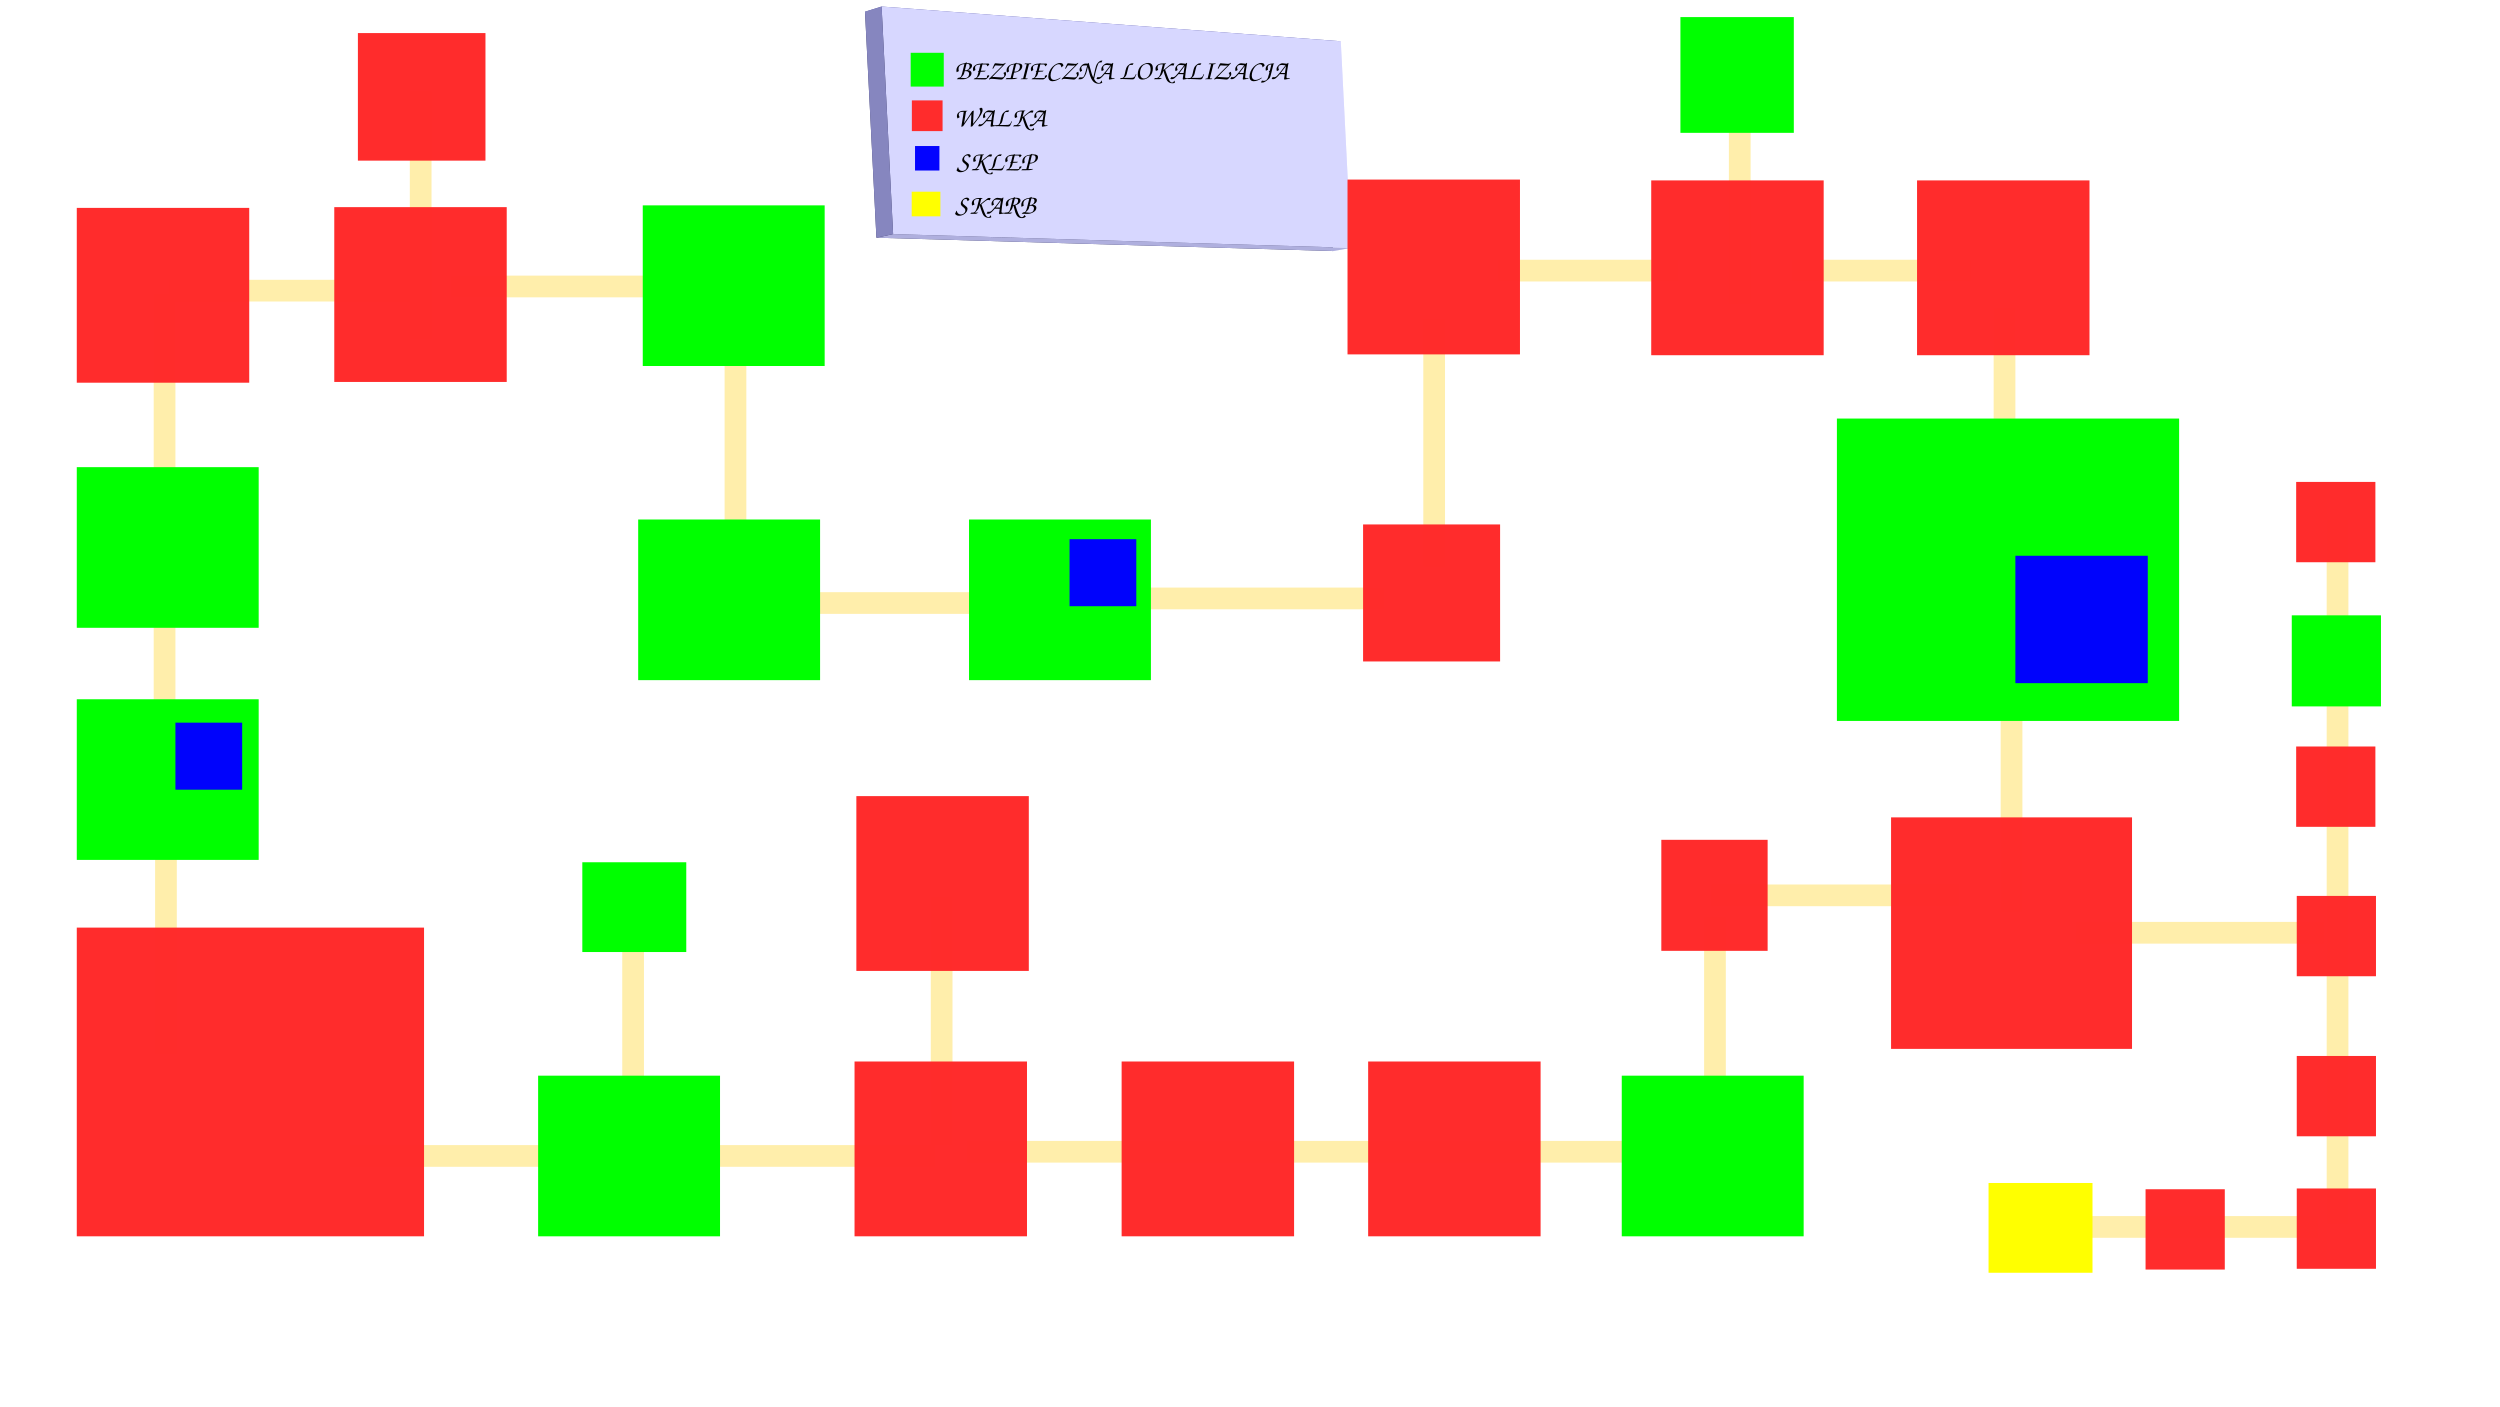
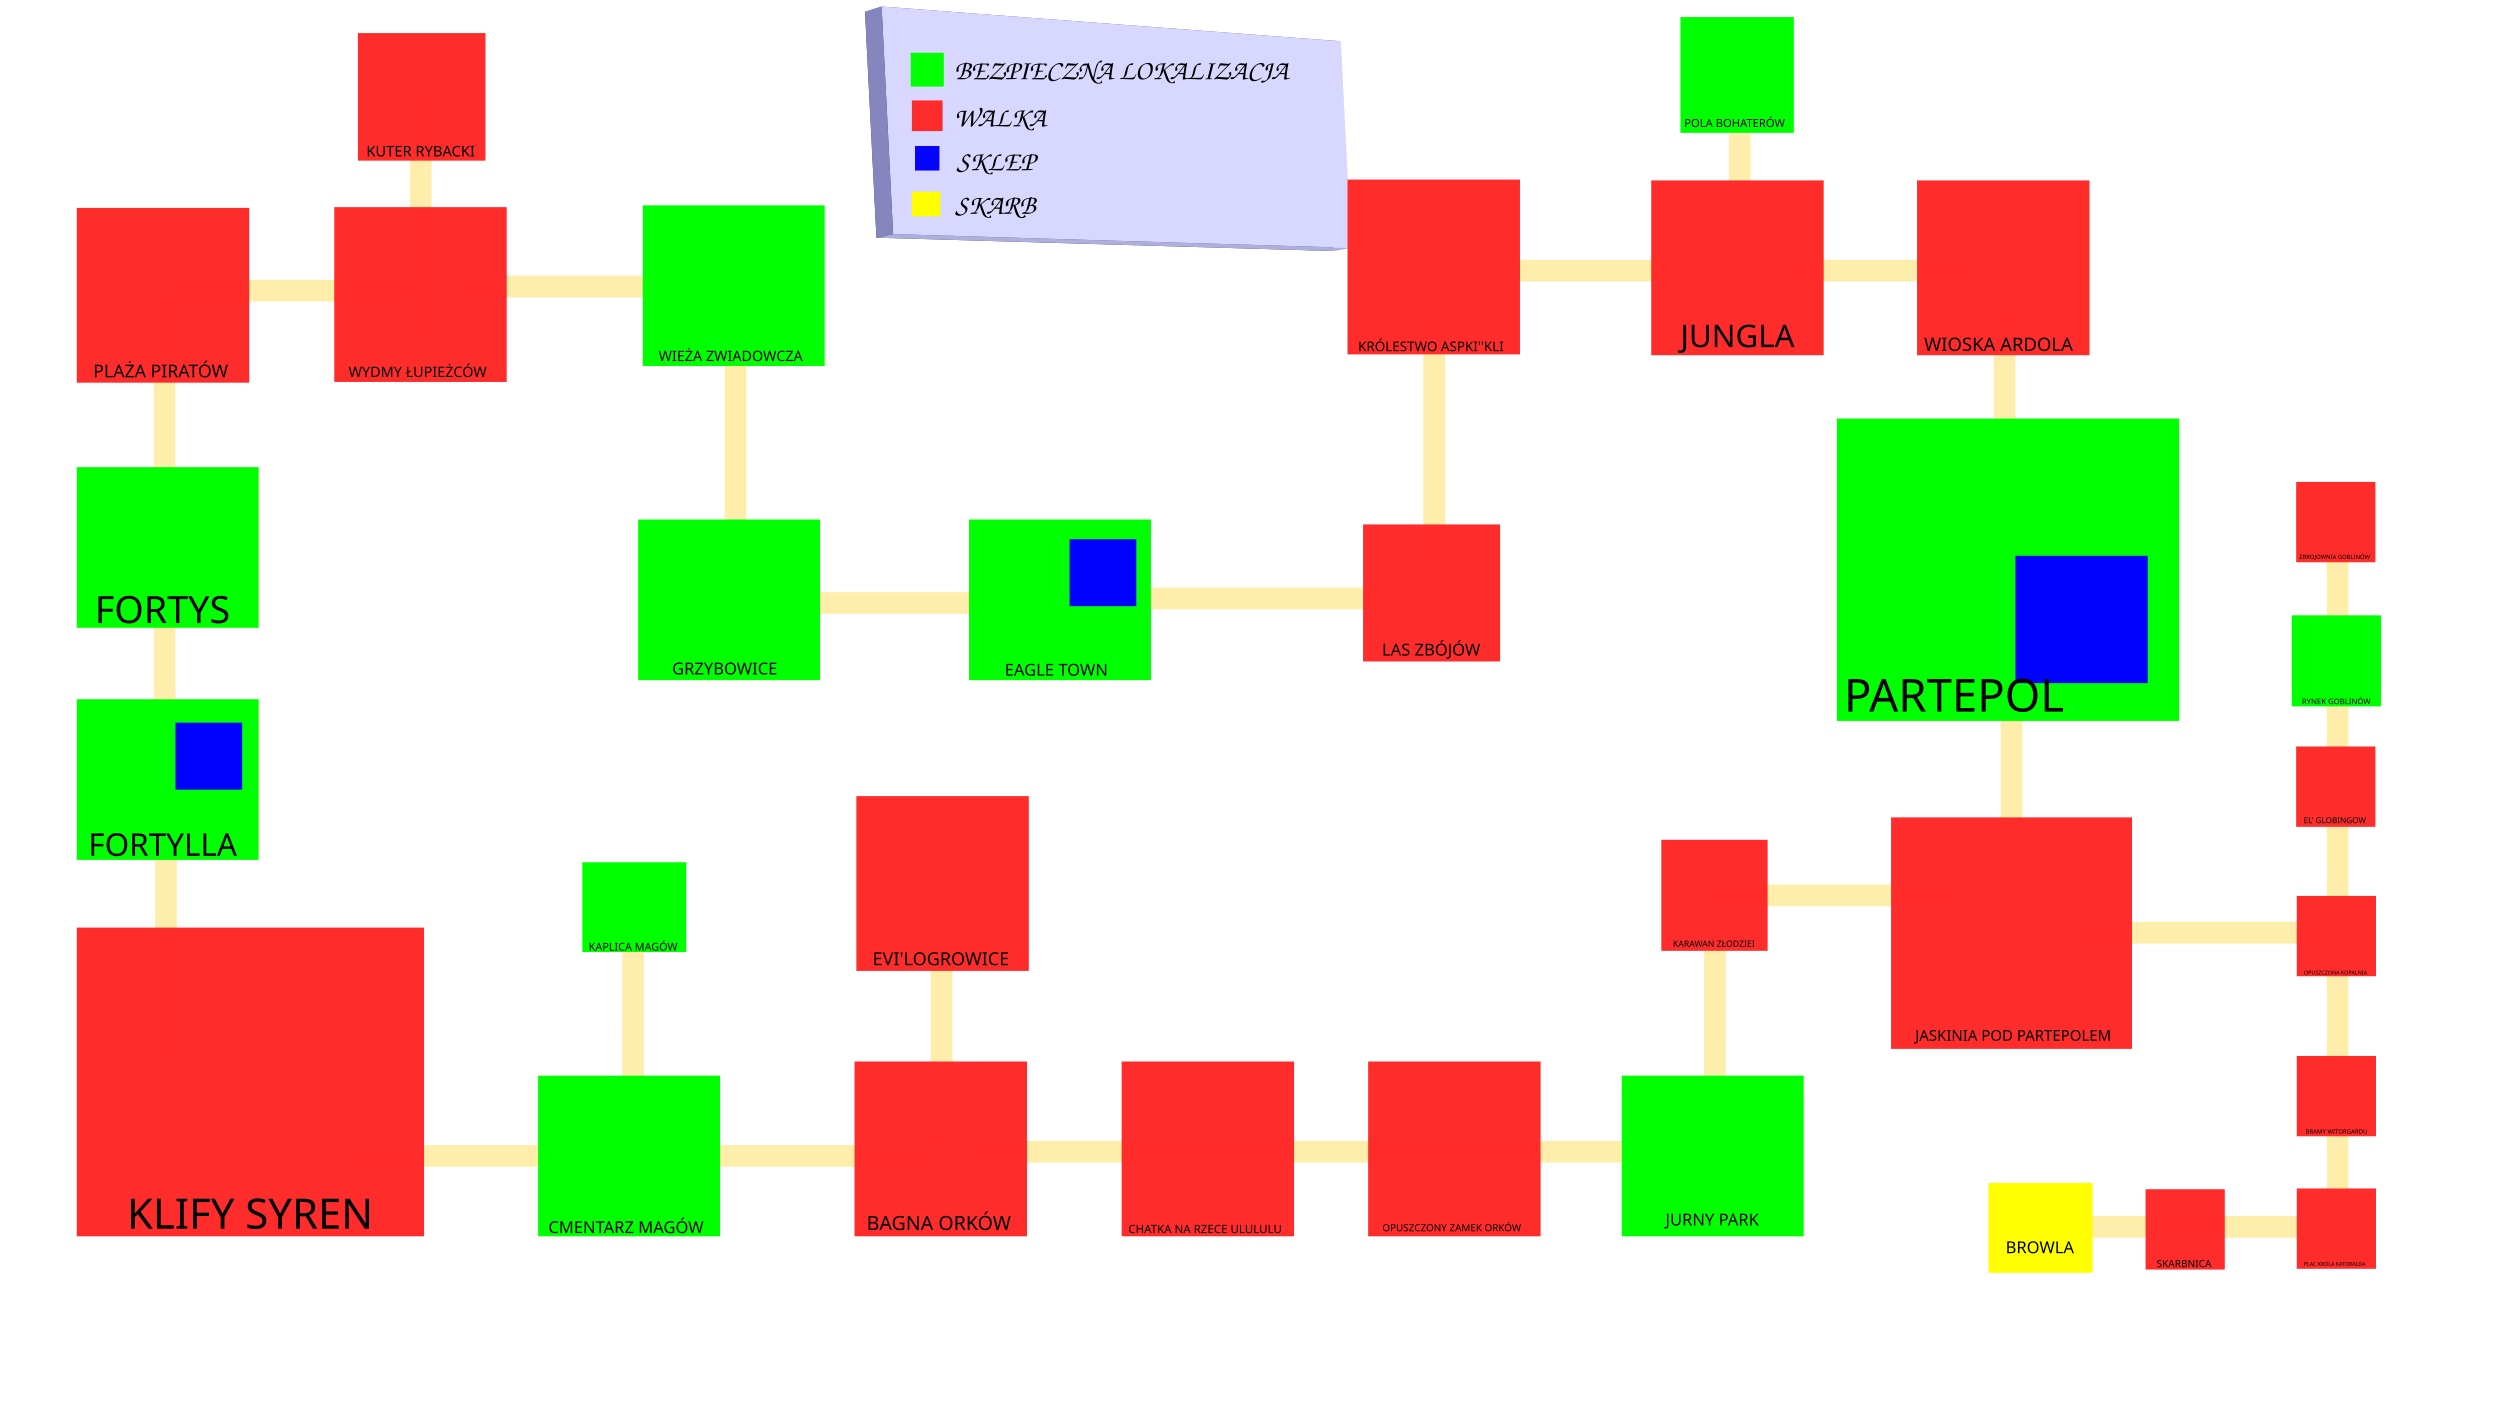
<svg xmlns="http://www.w3.org/2000/svg" xmlns:ns1="http://www.openswatchbook.org/uri/2009/osb" width="1600mm" height="900mm" viewBox="0 0 1600 900" version="1.1" id="svg8">
  <defs id="defs2">
    <linearGradient id="linearGradient3360" ns1:paint="solid">
      <stop style="stop-color:#0000ff;stop-opacity:1;" offset="0" id="stop3358" />
    </linearGradient>
    <filter style="color-interpolation-filters:sRGB" id="filter3710" x="-1.0485849e-05" width="1" y="-0" height="1">
      <feGaussianBlur stdDeviation="0.001" id="feGaussianBlur3712" />
    </filter>
    <filter style="color-interpolation-filters:sRGB" id="filter3710-7" x="-1.0485849e-05" width="1" y="-0" height="1">
      <feGaussianBlur stdDeviation="0.001" id="feGaussianBlur3712-3" />
    </filter>
    <filter style="color-interpolation-filters:sRGB" id="filter3710-7-1" x="-1.0485849e-05" width="1" y="-0" height="1">
      <feGaussianBlur stdDeviation="0.001" id="feGaussianBlur3712-3-2" />
    </filter>
    <filter style="color-interpolation-filters:sRGB" id="filter3710-7-1-2" x="-1.0485849e-05" width="1" y="-0" height="1">
      <feGaussianBlur stdDeviation="0.001" id="feGaussianBlur3712-3-2-4" />
    </filter>
    <filter style="color-interpolation-filters:sRGB" id="filter3710-7-1-2-7" x="-1.0485849e-05" width="1" y="-0" height="1">
      <feGaussianBlur stdDeviation="0.001" id="feGaussianBlur3712-3-2-4-0" />
    </filter>
    <filter style="color-interpolation-filters:sRGB" id="filter3710-7-1-2-7-8" x="-1.0485849e-05" width="1" y="-0" height="1">
      <feGaussianBlur stdDeviation="0.001" id="feGaussianBlur3712-3-2-4-0-3" />
    </filter>
    <filter style="color-interpolation-filters:sRGB" id="filter3710-7-1-2-7-8-4" x="-1.0485849e-05" width="1" y="-0" height="1">
      <feGaussianBlur stdDeviation="0.001" id="feGaussianBlur3712-3-2-4-0-3-2" />
    </filter>
    <filter style="color-interpolation-filters:sRGB" id="filter3710-7-1-2-7-8-4-9" x="-1.0485849e-05" width="1" y="-0" height="1">
      <feGaussianBlur stdDeviation="0.001" id="feGaussianBlur3712-3-2-4-0-3-2-1" />
    </filter>
    <filter style="color-interpolation-filters:sRGB" id="filter3710-7-1-2-7-8-4-9-5" x="-1.0485849e-05" width="1" y="-0" height="1">
      <feGaussianBlur stdDeviation="0.001" id="feGaussianBlur3712-3-2-4-0-3-2-1-0" />
    </filter>
    <filter style="color-interpolation-filters:sRGB" id="filter3710-7-1-0" x="-1.0485849e-05" width="1" y="-0" height="1">
      <feGaussianBlur stdDeviation="0.001" id="feGaussianBlur3712-3-2-8" />
    </filter>
    <filter style="color-interpolation-filters:sRGB" id="filter3710-7-1-0-6" x="-1.0485849e-05" width="1" y="-0" height="1">
      <feGaussianBlur stdDeviation="0.001" id="feGaussianBlur3712-3-2-8-2" />
    </filter>
    <filter style="color-interpolation-filters:sRGB" id="filter3710-7-1-0-6-7" x="-1.0485849e-05" width="1" y="-0" height="1">
      <feGaussianBlur stdDeviation="0.001" id="feGaussianBlur3712-3-2-8-2-0" />
    </filter>
    <filter style="color-interpolation-filters:sRGB" id="filter3710-7-1-0-6-7-7" x="-1.0485849e-05" width="1" y="-0" height="1">
      <feGaussianBlur stdDeviation="0.001" id="feGaussianBlur3712-3-2-8-2-0-3" />
    </filter>
    <filter style="color-interpolation-filters:sRGB" id="filter3710-7-1-0-6-3" x="-1.0485849e-05" width="1" y="-0" height="1">
      <feGaussianBlur stdDeviation="0.001" id="feGaussianBlur3712-3-2-8-2-5" />
    </filter>
    <filter style="color-interpolation-filters:sRGB" id="filter3710-7-1-0-6-3-5" x="-1.0485849e-05" width="1" y="-0" height="1">
      <feGaussianBlur stdDeviation="0.001" id="feGaussianBlur3712-3-2-8-2-5-1" />
    </filter>
    <filter style="color-interpolation-filters:sRGB" id="filter3710-7-1-0-6-3-5-5" x="-1.0485849e-05" width="1" y="-0" height="1">
      <feGaussianBlur stdDeviation="0.001" id="feGaussianBlur3712-3-2-8-2-5-1-8" />
    </filter>
    <filter style="color-interpolation-filters:sRGB" id="filter3710-7-1-0-6-3-5-5-4" x="-1.0485849e-05" width="1" y="-0" height="1">
      <feGaussianBlur stdDeviation="0.001" id="feGaussianBlur3712-3-2-8-2-5-1-8-3" />
    </filter>
    <filter style="color-interpolation-filters:sRGB" id="filter3710-7-1-0-6-3-5-5-4-8" x="-1.0485849e-05" width="1" y="-0" height="1">
      <feGaussianBlur stdDeviation="0.001" id="feGaussianBlur3712-3-2-8-2-5-1-8-3-8" />
    </filter>
    <filter style="color-interpolation-filters:sRGB" id="filter3710-7-1-0-6-3-5-5-4-8-1" x="-1.0485849e-05" width="1" y="-0" height="1">
      <feGaussianBlur stdDeviation="0.001" id="feGaussianBlur3712-3-2-8-2-5-1-8-3-8-6" />
    </filter>
    <filter style="color-interpolation-filters:sRGB" id="filter3710-7-1-0-6-3-5-5-4-8-1-8" x="-1.0485849e-05" width="1" y="-0" height="1">
      <feGaussianBlur stdDeviation="0.001" id="feGaussianBlur3712-3-2-8-2-5-1-8-3-8-6-5" />
    </filter>
    <filter style="color-interpolation-filters:sRGB" id="filter3710-7-1-0-6-3-5-5-4-8-1-8-9" x="-1.0485849e-05" width="1" y="-0" height="1">
      <feGaussianBlur stdDeviation="0.001" id="feGaussianBlur3712-3-2-8-2-5-1-8-3-8-6-5-0" />
    </filter>
    <filter style="color-interpolation-filters:sRGB" id="filter3710-7-1-2-7-8-4-9-5-4" x="-1.0485849e-05" width="1" y="-0" height="1">
      <feGaussianBlur stdDeviation="0.001" id="feGaussianBlur3712-3-2-4-0-3-2-1-0-8" />
    </filter>
    <filter style="color-interpolation-filters:sRGB" id="filter3710-7-1-2-7-8-4-9-5-4-5" x="-1.0485849e-05" width="1" y="-0" height="1">
      <feGaussianBlur stdDeviation="0.001" id="feGaussianBlur3712-3-2-4-0-3-2-1-0-8-8" />
    </filter>
    <filter style="color-interpolation-filters:sRGB" id="filter3710-7-1-0-6-3-5-5-4-8-8" x="-1.0485849e-05" width="1" y="-0" height="1">
      <feGaussianBlur stdDeviation="0.001" id="feGaussianBlur3712-3-2-8-2-5-1-8-3-8-1" />
    </filter>
    <filter style="color-interpolation-filters:sRGB" id="filter3710-7-1-2-7-8-4-9-5-4-4" x="-1.0485849e-05" width="1" y="-0" height="1">
      <feGaussianBlur stdDeviation="0.001" id="feGaussianBlur3712-3-2-4-0-3-2-1-0-8-6" />
    </filter>
  </defs>
  <g id="layer1">
    <rect style="opacity:1;fill:#ffeeaa;fill-opacity:0.986;stroke:#000000;stroke-width:0.974;stroke-miterlimit:4;stroke-dasharray:none;stroke-opacity:0;filter:url(#filter3710)" id="rect3681" width="150.627" height="13.899" x="735.105" y="376.053" transform="matrix(1.053409,0,0,1,-47.30577,0)" />
    <rect style="opacity:1;fill:#ffeeaa;fill-opacity:0.986;stroke:#000000;stroke-width:0.974;stroke-miterlimit:4;stroke-dasharray:none;stroke-opacity:0;filter:url(#filter3710-7-1-0-6-3)" id="rect3681-0-1-1-9-0" width="150.627" height="13.899" x="735.105" y="376.053" transform="matrix(-2.7025931e-5,-1.053409,1,-2.5646895e-5,87.72085,1153.364)" />
    <rect style="opacity:1;fill:#ffeeaa;fill-opacity:0.986;stroke:#000000;stroke-width:0.974;stroke-miterlimit:4;stroke-dasharray:none;stroke-opacity:0;filter:url(#filter3710-7)" id="rect3681-0" width="150.627" height="13.899" x="735.105" y="376.053" transform="matrix(1.053409,0,0,1,-296.7125,2.934118)" />
    <rect style="opacity:1;fill:#00ff00;fill-opacity:1;stroke:#000000;stroke-width:1;stroke-miterlimit:4;stroke-dasharray:none;stroke-opacity:0" id="rect1402" width="116.417" height="102.81" x="620.172" y="332.483" />
    <rect style="opacity:1;fill:#0000ff;fill-opacity:0.986;stroke:#000000;stroke-width:1;stroke-miterlimit:4;stroke-dasharray:none;stroke-opacity:0" id="rect1408" width="42.71" height="42.897" x="684.521" y="345.076" />
    <rect style="opacity:1;fill:#ffeeaa;fill-opacity:0.986;stroke:#000000;stroke-width:0.974;stroke-miterlimit:4;stroke-dasharray:none;stroke-opacity:0;filter:url(#filter3710-7-1-0-6-3-5)" id="rect3681-0-1-1-9-0-7" width="150.627" height="13.899" x="735.105" y="376.053" transform="matrix(-2.7025931e-5,-1.053409,1,-2.5646895e-5,534.8826,1136.973)" />
    <rect style="opacity:1;fill:#ff2a2a;fill-opacity:0.986;stroke:#000000;stroke-width:1;stroke-miterlimit:4;stroke-dasharray:none;stroke-opacity:0" id="rect3364" width="87.69" height="87.69" x="872.369" y="335.643" />
    <rect style="opacity:1;fill:#ffeeaa;fill-opacity:0.986;stroke:#000000;stroke-width:1;stroke-miterlimit:4;stroke-dasharray:none;stroke-opacity:0" id="rect3681-5" width="114.813" height="13.899" x="959.019" y="166.241" />
    <g id="g4734" style="opacity:1;fill:#ffff00;fill-opacity:1;stroke:#000000;stroke-width:3.78;stroke-miterlimit:4;stroke-dasharray:none;stroke-opacity:0">
      <path id="path4746" style="fill:#e9e9ff;fill-rule:evenodd;stroke:none;stroke-width:6.115;stroke-linejoin:round" d="m 846.58,29.289 11.512,-2.878 6.686,132.222 -11.554,2.047 z" points="858.093,26.411 864.779,158.633 853.225,160.68 846.58,29.289 " />
      <path id="path4736" style="fill:#353564;fill-rule:evenodd;stroke:none;stroke-width:6.115;stroke-linejoin:round" d="m 553.591,7.499 7.314,144.633 292.319,8.548 -6.644,-131.391 z" points="560.905,152.132 853.225,160.68 846.58,29.289 553.591,7.499 " />
      <path id="path4738" style="fill:#4d4d9f;fill-rule:evenodd;stroke:none;stroke-width:6.115;stroke-linejoin:round" d="m 553.591,7.499 10.641,-3.322 293.86,22.234 -11.512,2.878 z" points="564.232,4.177 858.093,26.411 846.58,29.289 553.591,7.499 " />
      <path id="path4744" style="fill:#afafde;fill-rule:evenodd;stroke:none;stroke-width:6.115;stroke-linejoin:round" d="m 560.905,152.132 10.692,-2.315 293.182,8.816 -11.554,2.047 z" points="571.597,149.817 864.779,158.633 853.225,160.68 560.905,152.132 " />
      <path id="path4742" style="fill:#d7d7ff;fill-rule:evenodd;stroke:none;stroke-width:6.115;stroke-linejoin:round" d="m 564.232,4.177 7.365,145.64 293.182,8.816 -6.686,-132.222 z" points="571.597,149.817 864.779,158.633 858.093,26.411 564.232,4.177 " />
      <path id="path4740" style="fill:#8686bf;fill-rule:evenodd;stroke:none;stroke-width:6.115;stroke-linejoin:round" d="m 553.591,7.499 10.641,-3.322 7.365,145.64 -10.692,2.315 z" points="564.232,4.177 571.597,149.817 560.905,152.132 553.591,7.499 " />
    </g>
    <rect style="opacity:1;fill:#ff2a2a;fill-opacity:0.986;stroke:#000000;stroke-width:1;stroke-miterlimit:4;stroke-dasharray:none;stroke-opacity:0" id="rect3364-4" width="110.369" height="111.881" x="862.412" y="114.926" />
    <rect style="opacity:1;fill:#ffeeaa;fill-opacity:0.986;stroke:#000000;stroke-width:1;stroke-miterlimit:4;stroke-dasharray:none;stroke-opacity:0" id="rect3681-5-6" width="114.813" height="13.899" x="1146.91" y="166.241" />
    <rect style="opacity:1;fill:#ffeeaa;fill-opacity:0.986;stroke:#000000;stroke-width:0.974;stroke-miterlimit:4;stroke-dasharray:none;stroke-opacity:0;filter:url(#filter3710-7-1-0-6-3-5-5)" id="rect3681-0-1-1-9-0-7-6" width="150.627" height="13.899" x="735.105" y="376.053" transform="matrix(-2.7025931e-5,-1.053409,1,-2.5646895e-5,730.4637,968.6379)" />
    <rect style="opacity:1;fill:#ff2a2a;fill-opacity:0.986;stroke:#000000;stroke-width:1;stroke-miterlimit:4;stroke-dasharray:none;stroke-opacity:0" id="rect3364-4-6" width="110.369" height="111.881" x="1056.784" y="115.46" />
    <rect style="opacity:1;fill:#ffeeaa;fill-opacity:0.986;stroke:#000000;stroke-width:0.974;stroke-miterlimit:4;stroke-dasharray:none;stroke-opacity:0;filter:url(#filter3710-7-1-0-6-3-5-5-4)" id="rect3681-0-1-1-9-0-7-6-2" width="150.627" height="13.899" x="735.105" y="376.053" transform="matrix(-2.7025931e-5,-1.053409,1,-2.5646895e-5,899.9126,1130.069)" />
    <rect style="opacity:1;fill:#ff2a2a;fill-opacity:0.986;stroke:#000000;stroke-width:1;stroke-miterlimit:4;stroke-dasharray:none;stroke-opacity:0" id="rect3364-4-6-9" width="110.369" height="111.881" x="1226.911" y="115.46" />
    <rect style="opacity:1;fill:#ffeeaa;fill-opacity:0.986;stroke:#000000;stroke-width:0.974;stroke-miterlimit:4;stroke-dasharray:none;stroke-opacity:0;filter:url(#filter3710-7-1-0-6-3-5-5-4-8)" id="rect3681-0-1-1-9-0-7-6-2-5" width="150.627" height="13.899" x="735.105" y="376.053" transform="matrix(-2.7025931e-5,-1.053409,1,-2.5646895e-5,904.4057,1357.932)" />
    <rect style="opacity:1;fill:#00ff00;fill-opacity:1;stroke:#000000;stroke-width:1;stroke-miterlimit:4;stroke-dasharray:none;stroke-opacity:0" id="rect1402-6" width="219.022" height="193.524" x="1175.616" y="267.874" />
    <rect style="opacity:1;fill:#ffeeaa;fill-opacity:0.986;stroke:#000000;stroke-width:0.974;stroke-miterlimit:4;stroke-dasharray:none;stroke-opacity:0;filter:url(#filter3710-7-1-2-7-8-4-9-5-4)" id="rect3681-0-1-9-7-3-6-7-8-1" width="150.627" height="13.899" x="735.105" y="376.053" transform="matrix(1.053409,0,0,1,320.8035,190.0172)" />
    <rect style="opacity:1;fill:#ffeeaa;fill-opacity:0.986;stroke:#000000;stroke-width:0.974;stroke-miterlimit:4;stroke-dasharray:none;stroke-opacity:0;filter:url(#filter3710-7-1-2-7-8-4-9-5-4-5)" id="rect3681-0-1-9-7-3-6-7-8-1-4" width="150.627" height="13.899" x="735.105" y="376.053" transform="matrix(1.053409,0,0,1,554.2712,213.9674)" />
    <rect style="opacity:1;fill:#ff2a2a;fill-opacity:0.986;stroke:#000000;stroke-width:1;stroke-miterlimit:4;stroke-dasharray:none;stroke-opacity:0" id="rect3364-4-6-2" width="154.214" height="148.167" x="1210.28" y="523.119" />
    <rect style="opacity:1;fill:#00ff00;fill-opacity:1;stroke:#000000;stroke-width:1;stroke-miterlimit:4;stroke-dasharray:none;stroke-opacity:0" id="rect1402-3" width="116.417" height="102.81" x="408.436" y="332.483" />
    <rect style="opacity:1;fill:#ffeeaa;fill-opacity:0.986;stroke:#000000;stroke-width:0.974;stroke-miterlimit:4;stroke-dasharray:none;stroke-opacity:0;filter:url(#filter3710-7-1)" id="rect3681-0-1" width="150.627" height="13.899" x="735.105" y="376.053" transform="matrix(1.053409,0,0,1,-485.9393,-199.6562)" />
    <rect style="opacity:1;fill:#00ff00;fill-opacity:1;stroke:#000000;stroke-width:1;stroke-miterlimit:4;stroke-dasharray:none;stroke-opacity:0" id="rect1402-3-3" width="116.417" height="102.81" x="411.368" y="131.432" />
    <rect style="opacity:1;fill:#ffeeaa;fill-opacity:0.986;stroke:#000000;stroke-width:0.974;stroke-miterlimit:4;stroke-dasharray:none;stroke-opacity:0;filter:url(#filter3710-7-1-0)" id="rect3681-0-1-1" width="150.627" height="13.899" x="735.105" y="376.053" transform="matrix(-2.702593e-5,-1.053409,1,-2.5646895e-5,-113.7499,991.3564)" />
    <rect style="opacity:1;fill:#ffeeaa;fill-opacity:0.986;stroke:#000000;stroke-width:0.974;stroke-miterlimit:4;stroke-dasharray:none;stroke-opacity:0;filter:url(#filter3710-7-1-0-6-7)" id="rect3681-0-1-1-9-2" width="150.627" height="13.899" x="735.105" y="376.053" transform="matrix(-2.7025931e-5,-1.053409,1,-2.5646895e-5,-277.6572,1279.777)" />
    <rect style="opacity:1;fill:#ffeeaa;fill-opacity:0.986;stroke:#000000;stroke-width:0.974;stroke-miterlimit:4;stroke-dasharray:none;stroke-opacity:0;filter:url(#filter3710-7-1-0-6)" id="rect3681-0-1-1-9" width="150.627" height="13.899" x="735.105" y="376.053" transform="matrix(-2.7025931e-5,-1.053409,1,-2.5646895e-5,-277.6612,1121.105)" />
    <rect style="opacity:1;fill:#ffeeaa;fill-opacity:0.986;stroke:#000000;stroke-width:0.974;stroke-miterlimit:4;stroke-dasharray:none;stroke-opacity:0;filter:url(#filter3710-7-1-2)" id="rect3681-0-1-9" width="150.627" height="13.899" x="735.105" y="376.053" transform="matrix(1.053409,0,0,1,-666.079,-196.9835)" />
    <rect style="opacity:1;fill:#ff2a2a;fill-opacity:0.986;stroke:#000000;stroke-width:1;stroke-miterlimit:4;stroke-dasharray:none;stroke-opacity:0" id="rect3364-4-0" width="110.369" height="111.881" x="213.934" y="132.566" />
    <rect style="opacity:1;fill:#00ff00;fill-opacity:1;stroke:#000000;stroke-width:1;stroke-miterlimit:4;stroke-dasharray:none;stroke-opacity:0" id="rect1402-3-3-1" width="72.571" height="74.083" x="1075.471" y="10.934" />
    <rect style="opacity:1;fill:#ff2a2a;fill-opacity:0.986;stroke:#000000;stroke-width:1;stroke-miterlimit:4;stroke-dasharray:none;stroke-opacity:0" id="rect3364-4-0-2" width="110.369" height="111.881" x="49.137" y="133.048" />
    <rect style="opacity:1;fill:#ff2a2a;fill-opacity:0.986;stroke:#000000;stroke-width:1;stroke-miterlimit:4;stroke-dasharray:none;stroke-opacity:0" id="rect3364-4-0-2-5" width="81.643" height="81.643" x="229.054" y="21.167" />
    <rect style="opacity:1;fill:#00ff00;fill-opacity:1;stroke:#000000;stroke-width:1;stroke-miterlimit:4;stroke-dasharray:none;stroke-opacity:0" id="rect1402-3-3-8" width="116.417" height="102.81" x="49.137" y="298.979" />
    <rect style="opacity:1;fill:#ffeeaa;fill-opacity:0.986;stroke:#000000;stroke-width:0.974;stroke-miterlimit:4;stroke-dasharray:none;stroke-opacity:0;filter:url(#filter3710-7-1-0-6-7-7)" id="rect3681-0-1-1-9-2-9" width="150.627" height="13.899" x="735.105" y="376.053" transform="matrix(-2.7025931e-5,-1.053409,1,-2.5646895e-5,-276.7699,1449.024)" />
    <rect style="opacity:1;fill:#00ff00;fill-opacity:1;stroke:#000000;stroke-width:1;stroke-miterlimit:4;stroke-dasharray:none;stroke-opacity:0" id="rect1402-3-3-8-0" width="116.417" height="102.81" x="49.137" y="447.524" />
    <rect style="opacity:1;fill:#ffeeaa;fill-opacity:0.986;stroke:#000000;stroke-width:0.974;stroke-miterlimit:4;stroke-dasharray:none;stroke-opacity:0;filter:url(#filter3710-7-1-2-7)" id="rect3681-0-1-9-7" width="150.627" height="13.899" x="735.105" y="376.053" transform="matrix(1.053409,0,0,1,-550.6186,356.799)" />
    <rect style="opacity:1;fill:#ff2a2a;fill-opacity:0.986;stroke:#000000;stroke-width:1;stroke-miterlimit:4;stroke-dasharray:none;stroke-opacity:0" id="rect3364-4-0-8" width="222.25" height="197.571" x="49.137" y="-791.238" transform="scale(1,-1)" />
    <rect style="opacity:1;fill:#ffeeaa;fill-opacity:0.986;stroke:#000000;stroke-width:0.974;stroke-miterlimit:4;stroke-dasharray:none;stroke-opacity:0;filter:url(#filter3710-7-1-0-6-3-5-5-4-8-1-8)" id="rect3681-0-1-1-9-0-7-6-2-5-2-4" width="150.627" height="13.899" x="735.105" y="376.053" transform="matrix(-2.7025931e-5,-1.053409,1,-2.5646895e-5,219.6672,1507.228)" />
    <rect style="opacity:1;fill:#ffeeaa;fill-opacity:0.986;stroke:#000000;stroke-width:0.974;stroke-miterlimit:4;stroke-dasharray:none;stroke-opacity:0;filter:url(#filter3710-7-1-2-7-8)" id="rect3681-0-1-9-7-3" width="150.627" height="13.899" x="735.105" y="376.053" transform="matrix(1.053409,0,0,1,-334.6648,356.799)" />
    <rect style="opacity:1;fill:#ffeeaa;fill-opacity:0.986;stroke:#000000;stroke-width:0.974;stroke-miterlimit:4;stroke-dasharray:none;stroke-opacity:0;filter:url(#filter3710-7-1-0-6-3-5-5-4-8-1-8-9)" id="rect3681-0-1-1-9-0-7-6-2-5-2-4-3" width="150.627" height="13.899" x="735.105" y="376.053" transform="matrix(-2.7025931e-5,-1.053409,1,-2.5646895e-5,22.2093,1516.682)" />
    <rect style="opacity:1;fill:#00ff00;fill-opacity:1;stroke:#000000;stroke-width:1;stroke-miterlimit:4;stroke-dasharray:none;stroke-opacity:0" id="rect1402-3-3-8-6" width="116.417" height="102.81" x="344.401" y="688.429" />
    <rect style="opacity:1;fill:#00ff00;fill-opacity:1;stroke:#000000;stroke-width:1;stroke-miterlimit:4;stroke-dasharray:none;stroke-opacity:0" id="rect1402-3-3-8-6-0" width="66.524" height="57.452" x="372.685" y="551.845" />
    <rect style="opacity:1;fill:#ffeeaa;fill-opacity:0.986;stroke:#000000;stroke-width:0.974;stroke-miterlimit:4;stroke-dasharray:none;stroke-opacity:0;filter:url(#filter3710-7-1-0-6-3-5-5-4-8-1)" id="rect3681-0-1-1-9-0-7-6-2-5-2" width="150.627" height="13.899" x="735.105" y="376.053" transform="matrix(-2.7025931e-5,-1.053409,1,-2.5646895e-5,714.5967,1519.967)" />
    <rect style="opacity:1;fill:#ffeeaa;fill-opacity:0.986;stroke:#000000;stroke-width:0.974;stroke-miterlimit:4;stroke-dasharray:none;stroke-opacity:0;filter:url(#filter3710-7-1-2-7-8-4-9-5)" id="rect3681-0-1-9-7-3-6-7-8" width="150.627" height="13.899" x="735.105" y="376.053" transform="matrix(1.053409,0,0,1,161.7498,354.1263)" />
    <rect style="opacity:1;fill:#ffeeaa;fill-opacity:0.986;stroke:#000000;stroke-width:0.974;stroke-miterlimit:4;stroke-dasharray:none;stroke-opacity:0;filter:url(#filter3710-7-1-2-7-8-4-9)" id="rect3681-0-1-9-7-3-6-7" width="150.627" height="13.899" x="735.105" y="376.053" transform="matrix(1.053409,0,0,1,3.07778,354.1263)" />
    <rect style="opacity:1;fill:#ffeeaa;fill-opacity:0.986;stroke:#000000;stroke-width:0.974;stroke-miterlimit:4;stroke-dasharray:none;stroke-opacity:0;filter:url(#filter3710-7-1-2-7-8-4)" id="rect3681-0-1-9-7-3-6" width="150.627" height="13.899" x="735.105" y="376.053" transform="matrix(1.053409,0,0,1,-155.5942,354.1263)" />
    <rect style="opacity:1;fill:#ff2a2a;fill-opacity:0.986;stroke:#000000;stroke-width:1;stroke-miterlimit:4;stroke-dasharray:none;stroke-opacity:0" id="rect3364-4-0-4" width="110.369" height="111.881" x="546.905" y="679.357" />
    <rect style="opacity:1;fill:#ff2a2a;fill-opacity:0.986;stroke:#000000;stroke-width:1;stroke-miterlimit:4;stroke-dasharray:none;stroke-opacity:0" id="rect3364-4-0-4-5" width="110.369" height="111.881" x="548.065" y="509.512" />
    <rect style="opacity:1;fill:#ff2a2a;fill-opacity:0.986;stroke:#000000;stroke-width:1;stroke-miterlimit:4;stroke-dasharray:none;stroke-opacity:0" id="rect3364-4-0-4-5-5" width="110.369" height="111.881" x="717.842" y="679.357" />
    <rect style="opacity:1;fill:#ff2a2a;fill-opacity:0.986;stroke:#000000;stroke-width:1;stroke-miterlimit:4;stroke-dasharray:none;stroke-opacity:0" id="rect3364-4-0-4-5-5-7" width="110.369" height="111.881" x="875.614" y="679.357" />
    <rect style="opacity:1;fill:#00ff00;fill-opacity:1;stroke:#000000;stroke-width:1;stroke-miterlimit:4;stroke-dasharray:none;stroke-opacity:0" id="rect1402-3-0" width="116.417" height="102.81" x="1037.923" y="688.429" />
    <rect style="opacity:1;fill:#ff2a2a;fill-opacity:0.986;stroke:#000000;stroke-width:1;stroke-miterlimit:4;stroke-dasharray:none;stroke-opacity:0" id="rect3364-4-0-4-5-5-7-4" width="68.036" height="71.06" x="1063.247" y="537.482" />
    <rect style="opacity:1;fill:#0000ff;fill-opacity:0.986;stroke:#000000;stroke-width:1;stroke-miterlimit:4;stroke-dasharray:none;stroke-opacity:0" id="rect1408-0" width="42.71" height="42.897" x="112.276" y="462.504" />
    <rect style="opacity:1;fill:#0000ff;fill-opacity:0.986;stroke:#000000;stroke-width:1;stroke-miterlimit:4;stroke-dasharray:none;stroke-opacity:0" id="rect1408-0-3" width="84.722" height="81.529" x="1289.845" y="355.692" />
    <rect style="opacity:1;fill:#ffeeaa;fill-opacity:0.986;stroke:#000000;stroke-width:0.578;stroke-miterlimit:4;stroke-dasharray:none;stroke-opacity:0;filter:url(#filter3710-7-1-0-6-3-5-5-4-8-8)" id="rect3681-0-1-1-9-0-7-6-2-5-4" width="150.627" height="13.899" x="735.105" y="376.053" transform="matrix(-2.7025931e-5,-2.991613,1,-7.2835523e-5,1113.049,2982.455)" />
    <rect style="opacity:1;fill:#ff2a2a;fill-opacity:0.986;stroke:#000000;stroke-width:1;stroke-miterlimit:4;stroke-dasharray:none;stroke-opacity:0" id="rect3364-4-0-4-5-5-7-5" width="50.703" height="51.405" x="1469.922" y="573.39" />
    <rect style="opacity:1;fill:#ff2a2a;fill-opacity:0.986;stroke:#000000;stroke-width:1;stroke-miterlimit:4;stroke-dasharray:none;stroke-opacity:0" id="rect3364-4-0-4-5-5-7-5-3" width="50.703" height="51.405" x="1469.922" y="675.821" />
    <rect style="opacity:1;fill:#ffeeaa;fill-opacity:0.986;stroke:#000000;stroke-width:0.974;stroke-miterlimit:4;stroke-dasharray:none;stroke-opacity:0;filter:url(#filter3710-7-1-2-7-8-4-9-5-4-4)" id="rect3681-0-1-9-7-3-6-7-8-1-1" width="150.627" height="13.899" x="735.105" y="376.053" transform="matrix(1.053409,0,0,1,550.5319,402.2348)" />
    <rect style="opacity:1;fill:#ff2a2a;fill-opacity:0.986;stroke:#000000;stroke-width:1;stroke-miterlimit:4;stroke-dasharray:none;stroke-opacity:0" id="rect3364-4-0-4-5-5-7-5-3-9" width="50.703" height="51.405" x="1469.922" y="760.622" />
    <rect style="opacity:1;fill:#ff2a2a;fill-opacity:0.986;stroke:#000000;stroke-width:1;stroke-miterlimit:4;stroke-dasharray:none;stroke-opacity:0" id="rect3364-4-0-4-5-5-7-5-3-9-0" width="50.703" height="51.405" x="1373.16" y="761.114" />
    <rect style="opacity:1;mix-blend-mode:normal;fill:#ffff00;fill-opacity:1;stroke:#000000;stroke-width:1;stroke-miterlimit:4;stroke-dasharray:none;stroke-opacity:0" id="rect1402-3-3-8-6-0-1" width="66.524" height="57.452" x="1272.673" y="757.113" />
    <rect style="opacity:1;fill:#ff2a2a;fill-opacity:0.986;stroke:#000000;stroke-width:1;stroke-miterlimit:4;stroke-dasharray:none;stroke-opacity:0" id="rect3364-4-0-4-5-5-7-5-4" width="50.703" height="51.405" x="1469.544" y="477.762" />
    <rect style="opacity:1;fill:#00ff00;fill-opacity:1;stroke:#000000;stroke-width:1;stroke-miterlimit:4;stroke-dasharray:none;stroke-opacity:0" id="rect1402-3-3-1-4" width="57.087" height="58.281" x="1466.73" y="393.815" />
    <rect style="opacity:1;fill:#ff2a2a;fill-opacity:0.986;stroke:#000000;stroke-width:1;stroke-miterlimit:4;stroke-dasharray:none;stroke-opacity:0" id="rect3364-4-0-4-5-5-7-5-4-9" width="50.703" height="51.405" x="1469.544" y="308.429" />
    <text xml:space="preserve" style="font-style:normal;font-variant:normal;font-weight:normal;font-stretch:normal;font-size:10.583px;line-height:1.25;font-family:Havana;-inkscape-font-specification:Havana;letter-spacing:0px;word-spacing:0px;fill:#000000;fill-opacity:1;stroke:none;stroke-width:0.265" x="610.768" y="50.699" id="text4612">
      <tspan id="tspan4610" x="610.768" y="50.699" style="font-style:normal;font-variant:normal;font-weight:normal;font-stretch:normal;font-size:17.639px;font-family:'Comic Sans MS';-inkscape-font-specification:'Comic Sans MS, Normal';font-variant-ligatures:normal;font-variant-caps:normal;font-variant-numeric:normal;font-variant-east-asian:normal;stroke-width:0.265">BEZPIECZNA LOKALIZACJA</tspan>
    </text>
    <text xml:space="preserve" style="font-style:normal;font-variant:normal;font-weight:normal;font-stretch:normal;font-size:10.583px;line-height:1.25;font-family:Havana;-inkscape-font-specification:Havana;letter-spacing:0px;word-spacing:0px;fill:#000000;fill-opacity:1;stroke:none;stroke-width:0.265" x="618.747" y="82.777" id="text4616">
      <tspan id="tspan4614" x="618.747" y="82.777" style="stroke-width:0.265" />
    </text>
    <text xml:space="preserve" style="font-style:normal;font-variant:normal;font-weight:normal;font-stretch:normal;font-size:10.583px;line-height:1.25;font-family:Havana;-inkscape-font-specification:Havana;letter-spacing:0px;word-spacing:0px;fill:#000000;fill-opacity:1;stroke:none;stroke-width:0.265" x="610.583" y="80.856" id="text4612-6">
      <tspan id="tspan4610-6" x="610.583" y="80.856" style="font-style:normal;font-variant:normal;font-weight:normal;font-stretch:normal;font-size:17.639px;font-family:'Comic Sans MS';-inkscape-font-specification:'Comic Sans MS, Normal';font-variant-ligatures:normal;font-variant-caps:normal;font-variant-numeric:normal;font-variant-east-asian:normal;stroke-width:0.265">WALKA</tspan>
    </text>
    <text xml:space="preserve" style="font-style:normal;font-variant:normal;font-weight:normal;font-stretch:normal;font-size:10.583px;line-height:1.25;font-family:Havana;-inkscape-font-specification:Havana;letter-spacing:0px;word-spacing:0px;fill:#000000;fill-opacity:1;stroke:none;stroke-width:0.265" x="612.164" y="108.976" id="text4612-6-7">
      <tspan id="tspan4610-6-0" x="612.164" y="108.976" style="font-style:normal;font-variant:normal;font-weight:normal;font-stretch:normal;font-size:17.639px;font-family:'Comic Sans MS';-inkscape-font-specification:'Comic Sans MS, Normal';font-variant-ligatures:normal;font-variant-caps:normal;font-variant-numeric:normal;font-variant-east-asian:normal;stroke-width:0.265">SKLEP</tspan>
    </text>
    <text xml:space="preserve" style="font-style:normal;font-variant:normal;font-weight:normal;font-stretch:normal;font-size:10.583px;line-height:1.25;font-family:Havana;-inkscape-font-specification:Havana;letter-spacing:0px;word-spacing:0px;fill:#000000;fill-opacity:1;stroke:none;stroke-width:0.265" x="611.251" y="136.84" id="text4612-6-7-9">
      <tspan id="tspan4610-6-0-7" x="611.251" y="136.84" style="font-style:normal;font-variant:normal;font-weight:normal;font-stretch:normal;font-size:17.639px;font-family:'Comic Sans MS';-inkscape-font-specification:'Comic Sans MS, Normal';font-variant-ligatures:normal;font-variant-caps:normal;font-variant-numeric:normal;font-variant-east-asian:normal;stroke-width:0.265">SKARB</tspan>
    </text>
    <rect style="opacity:1;fill:#00ff00;fill-opacity:1;stroke:#000000;stroke-width:1;stroke-miterlimit:4;stroke-dasharray:none;stroke-opacity:0" id="rect1402-3-3-1-3" width="21.167" height="21.622" x="582.839" y="33.79" />
    <rect style="opacity:1;fill:#ff2a2a;fill-opacity:0.986;stroke:#000000;stroke-width:1;stroke-miterlimit:4;stroke-dasharray:none;stroke-opacity:0" id="rect3364-9" width="19.655" height="19.655" x="583.595" y="64.256" />
    <rect style="opacity:1;fill:#0000ff;fill-opacity:0.986;stroke:#000000;stroke-width:1;stroke-miterlimit:4;stroke-dasharray:none;stroke-opacity:0" id="rect1408-5" width="15.611" height="15.682" x="585.617" y="93.456" />
    <rect style="opacity:1;mix-blend-mode:normal;fill:#ffff00;fill-opacity:1;stroke:#000000;stroke-width:1;stroke-miterlimit:4;stroke-dasharray:none;stroke-opacity:0" id="rect1402-3-3-8-6-0-1-5" width="18.359" height="15.758" x="583.487" y="122.692" />
+     <text xml:space="preserve" style="font-style:normal;font-variant:normal;font-weight:normal;font-stretch:normal;font-size:10.583px;line-height:1.25;font-family:Havana;-inkscape-font-specification:Havana;letter-spacing:0px;word-spacing:0px;fill:#000000;fill-opacity:1;stroke:none;stroke-width:0.265" x="643.007" y="432.443" id="text968">
+       <tspan id="tspan966" x="643.007" y="432.443" style="font-style:normal;font-variant:normal;font-weight:normal;font-stretch:normal;font-size:10.583px;font-family:sans-serif;-inkscape-font-specification:'sans-serif, Normal';font-variant-ligatures:normal;font-variant-caps:normal;font-variant-numeric:normal;font-variant-east-asian:normal;stroke-width:0.265">EAGLE TOWN</tspan>
+     </text>
+     <text xml:space="preserve" style="font-size:10.583px;line-height:1.25;font-family:sans-serif;-inkscape-font-specification:'sans-serif, Normal';letter-spacing:0px;word-spacing:0px;stroke-width:0.265" x="884.464" y="419.554" id="text972">
+       <tspan id="tspan970" x="884.464" y="419.554" style="stroke-width:0.265">LAS ZBÓJÓW</tspan>
+     </text>
+     <text xml:space="preserve" style="font-size:10.583px;line-height:1.25;font-family:sans-serif;-inkscape-font-specification:'sans-serif, Normal';letter-spacing:0px;word-spacing:0px;stroke-width:0.265" x="1283.607" y="802.065" id="text976">
+       <tspan id="tspan974" x="1283.607" y="802.065" style="stroke-width:0.265">BROWLA</tspan>
+     </text>
+     <text xml:space="preserve" style="font-size:10.583px;line-height:1.25;font-family:sans-serif;-inkscape-font-specification:'sans-serif, Normal';letter-spacing:0px;word-spacing:0px;stroke-width:0.265" x="430.137" y="431.649" id="text1000">
+       <tspan id="tspan998" x="430.137" y="431.649" style="stroke-width:0.265">GRZYBOWICE</tspan>
+     </text>
+     <text xml:space="preserve" style="font-size:10.583px;line-height:1.25;font-family:sans-serif;-inkscape-font-specification:'sans-serif, Normal';letter-spacing:0px;word-spacing:0px;stroke-width:0.265" x="1065.893" y="784.301" id="text1004">
+       <tspan id="tspan1002" x="1065.893" y="784.301" style="stroke-width:0.265">JURNY PARK</tspan>
+     </text>
+     <text xml:space="preserve" style="font-size:7.176px;line-height:1.25;font-family:sans-serif;-inkscape-font-specification:'sans-serif, Normal';letter-spacing:0px;word-spacing:0px;stroke-width:0.265" x="1077.888" y="81.298" id="text1008">
+       <tspan id="tspan1006" x="1077.888" y="81.298" style="stroke-width:0.265">POLA BOHATERÓW</tspan>
+     </text>
+     <text xml:space="preserve" style="font-size:4.962px;line-height:1.25;font-family:sans-serif;-inkscape-font-specification:'sans-serif, Normal';letter-spacing:0px;word-spacing:0px;stroke-width:0.265" x="1473.17" y="450.663" id="text1012">
+       <tspan id="tspan1010" x="1473.17" y="450.663" style="stroke-width:0.265">RYNEK GOBLINÓW</tspan>
+     </text>
+     <text xml:space="preserve" style="font-size:10.583px;line-height:1.25;font-family:sans-serif;-inkscape-font-specification:'sans-serif, Normal';letter-spacing:0px;word-spacing:0px;stroke-width:0.265" x="350.949" y="789.185" id="text1016">
+       <tspan id="tspan1014" x="350.949" y="789.185" style="stroke-width:0.265">CMENTARZ MAGÓW</tspan>
+     </text>
+     <text xml:space="preserve" style="font-size:6.923px;line-height:1.25;font-family:sans-serif;-inkscape-font-specification:'sans-serif, Normal';letter-spacing:0px;word-spacing:0px;stroke-width:0.265" x="376.75" y="608.382" id="text1020">
+       <tspan id="tspan1018" x="376.75" y="608.382" style="stroke-width:0.265">KAPLICA MAGÓW</tspan>
+     </text>
+     <text xml:space="preserve" style="font-size:29.131px;line-height:1.25;font-family:sans-serif;-inkscape-font-specification:'sans-serif, Normal';letter-spacing:0px;word-spacing:0px;stroke-width:0.265" x="1180.111" y="455.409" id="text1024">
+       <tspan id="tspan1022" x="1180.111" y="455.409" style="stroke-width:0.265">PARTEPOL</tspan>
+     </text>
+     <text xml:space="preserve" style="font-size:24.115px;line-height:1.25;font-family:sans-serif;-inkscape-font-specification:'sans-serif, Normal';letter-spacing:0px;word-spacing:0px;stroke-width:0.265" x="60.66" y="398.777" id="text1028">
+       <tspan id="tspan1026" x="60.66" y="398.777" style="stroke-width:0.265">FORTYS</tspan>
+     </text>
+     <text xml:space="preserve" style="font-size:20.108px;line-height:1.25;font-family:sans-serif;-inkscape-font-specification:'sans-serif, Normal';letter-spacing:0px;word-spacing:0px;stroke-width:0.265" x="56.518" y="547.753" id="text1032">
+       <tspan id="tspan1030" x="56.518" y="547.753" style="stroke-width:0.265">FORTYLLA</tspan>
+     </text>
+     <text xml:space="preserve" style="font-size:9.188px;line-height:1.25;font-family:sans-serif;-inkscape-font-specification:'sans-serif, Normal';letter-spacing:0px;word-spacing:0px;stroke-width:0.265" x="421.49" y="231.072" id="text1036">
+       <tspan id="tspan1034" x="421.49" y="231.072" style="stroke-width:0.265">WIEŻA ZWIADOWCZA </tspan>
+     </text>
+     <text xml:space="preserve" style="font-size:11.342px;line-height:1.25;font-family:sans-serif;-inkscape-font-specification:'sans-serif, Normal';letter-spacing:0px;word-spacing:0px;stroke-width:0.265" x="59.646" y="241.495" id="text1040">
+       <tspan id="tspan1038" x="59.646" y="241.495" style="stroke-width:0.265">PLAŻA PIRATÓW</tspan>
+     </text>
+     <text xml:space="preserve" style="font-size:9.4px;line-height:1.25;font-family:sans-serif;-inkscape-font-specification:'sans-serif, Normal';letter-spacing:0px;word-spacing:0px;stroke-width:0.265" x="234.461" y="100.111" id="text1044">
+       <tspan id="tspan1042" x="234.461" y="100.111" style="stroke-width:0.265">KUTER RYBACKI</tspan>
+     </text>
+     <text xml:space="preserve" style="font-size:9.233px;line-height:1.25;font-family:sans-serif;-inkscape-font-specification:'sans-serif, Normal';letter-spacing:0px;word-spacing:0px;stroke-width:0.265" x="223.051" y="241.288" id="text1048">
+       <tspan id="tspan1046" x="223.051" y="241.288" style="stroke-width:0.265">WYDMY ŁUPIEŻCÓW</tspan>
+     </text>
+     <text xml:space="preserve" style="font-size:26.787px;line-height:1.25;font-family:sans-serif;-inkscape-font-specification:'sans-serif, Normal';letter-spacing:0px;word-spacing:0px;stroke-width:0.265" x="81.263" y="786.326" id="text1052">
+       <tspan id="tspan1050" x="81.263" y="786.326" style="stroke-width:0.265">KLIFY SYREN</tspan>
+     </text>
+     <text xml:space="preserve" style="font-size:3.758px;line-height:1.25;font-family:sans-serif;-inkscape-font-specification:'sans-serif, Normal';letter-spacing:0px;word-spacing:0px;stroke-width:0.265" x="1471.39" y="357.73" id="text1056">
+       <tspan id="tspan1054" x="1471.39" y="357.73" style="stroke-width:0.265">ZBROJOWNIA GOBLINÓW</tspan>
+     </text>
+     <text xml:space="preserve" style="font-size:5.207px;line-height:1.25;font-family:sans-serif;-inkscape-font-specification:'sans-serif, Normal';letter-spacing:0px;word-spacing:0px;stroke-width:0.265" x="1474.257" y="526.832" id="text1060">
+       <tspan id="tspan1058" x="1474.257" y="526.832" style="stroke-width:0.265">EL' GLOBINGOW</tspan>
+     </text>
+     <text xml:space="preserve" style="font-size:9.579px;line-height:1.25;font-family:sans-serif;-inkscape-font-specification:'sans-serif, Normal';letter-spacing:0px;word-spacing:0px;stroke-width:0.265" x="1225.725" y="666.1" id="text1064">
+       <tspan id="tspan1062" x="1225.725" y="666.1" style="stroke-width:0.265">JASKINIA POD PARTEPOLEM</tspan>
+     </text>
+     <text xml:space="preserve" style="font-size:3.454px;line-height:1.25;font-family:sans-serif;-inkscape-font-specification:'sans-serif, Normal';letter-spacing:0px;word-spacing:0px;stroke-width:0.265" x="1474.507" y="623.711" id="text1068">
+       <tspan id="tspan1066" x="1474.507" y="623.711" style="stroke-width:0.265">OPUSZCZONA KOPALNIA</tspan>
+     </text>
+     <text xml:space="preserve" style="font-size:3.848px;line-height:1.25;font-family:sans-serif;-inkscape-font-specification:'sans-serif, Normal';letter-spacing:0px;word-spacing:0px;stroke-width:0.265" x="1475.524" y="725.531" id="text1072">
+       <tspan id="tspan1070" x="1475.524" y="725.531" style="stroke-width:0.265">BRAMY WITORGARDU</tspan>
+     </text>
+     <text xml:space="preserve" style="font-size:3.36px;line-height:1.25;font-family:sans-serif;-inkscape-font-specification:'sans-serif, Normal';letter-spacing:0px;word-spacing:0px;stroke-width:0.265" x="1474.438" y="810.107" id="text1076">
+       <tspan id="tspan1074" x="1474.438" y="810.107" style="stroke-width:0.265">PLAC KRÓLA KATORALDA</tspan>
+     </text>
+     <text xml:space="preserve" style="font-size:6.449px;line-height:1.25;font-family:sans-serif;-inkscape-font-specification:'sans-serif, Normal';letter-spacing:0px;word-spacing:0px;stroke-width:0.265" x="1380.185" y="810.994" id="text1080">
+       <tspan id="tspan1078" x="1380.185" y="810.994" style="stroke-width:0.265">SKARBNICA</tspan>
+     </text>
+     <text xml:space="preserve" style="font-size:8.594px;line-height:1.25;font-family:sans-serif;-inkscape-font-specification:'sans-serif, Normal';letter-spacing:0px;word-spacing:0px;stroke-width:0.265" x="869.162" y="224.744" id="text1084">
+       <tspan id="tspan1082" x="869.162" y="224.744" style="stroke-width:0.265">KRÓLESTWO ASPKI''KLI</tspan>
+     </text>
+     <text xml:space="preserve" style="font-size:19.99px;line-height:1.25;font-family:sans-serif;-inkscape-font-specification:'sans-serif, Normal';letter-spacing:0px;word-spacing:0px;stroke-width:0.265" x="1075.451" y="222.153" id="text1088">
+       <tspan id="tspan1086" x="1075.451" y="222.153" style="stroke-width:0.265">JUNGLA</tspan>
+     </text>
+     <text xml:space="preserve" style="font-size:11.828px;line-height:1.25;font-family:sans-serif;-inkscape-font-specification:'sans-serif, Normal';letter-spacing:0px;word-spacing:0px;stroke-width:0.265" x="1231.405" y="224.593" id="text1092">
+       <tspan id="tspan1090" x="1231.405" y="224.593" style="stroke-width:0.265">WIOSKA ARDOLA</tspan>
+     </text>
+     <text xml:space="preserve" style="font-size:12.551px;line-height:1.25;font-family:sans-serif;-inkscape-font-specification:'sans-serif, Normal';letter-spacing:0px;word-spacing:0px;stroke-width:0.265" x="554.658" y="787.205" id="text1096">
+       <tspan id="tspan1094" x="554.658" y="787.205" style="stroke-width:0.265">BAGNA ORKÓW</tspan>
+     </text>
+     <text xml:space="preserve" style="font-size:5.568px;line-height:1.25;font-family:sans-serif;-inkscape-font-specification:'sans-serif, Normal';letter-spacing:0px;word-spacing:0px;stroke-width:0.265" x="1070.639" y="605.945" id="text1100">
+       <tspan id="tspan1098" x="1070.639" y="605.945" style="stroke-width:0.265">KARAWAN ZŁODZIEI</tspan>
+     </text>
+     <text xml:space="preserve" style="font-size:6.321px;line-height:1.25;font-family:sans-serif;-inkscape-font-specification:'sans-serif, Normal';letter-spacing:0px;word-spacing:0px;stroke-width:0.265" x="884.704" y="788.024" id="text1104">
+       <tspan id="tspan1102" x="884.704" y="788.024" style="stroke-width:0.265">OPUSZCZONY ZAMEK ORKÓW</tspan>
+     </text>
+     <text xml:space="preserve" style="font-size:11.53px;line-height:1.25;font-family:sans-serif;-inkscape-font-specification:'sans-serif, Normal';letter-spacing:0px;word-spacing:0px;stroke-width:0.265" x="558.456" y="617.736" id="text1108">
+       <tspan id="tspan1106" x="558.456" y="617.736" style="stroke-width:0.265">EVI'LOGROWICE</tspan>
+     </text>
+     <text xml:space="preserve" style="font-size:7.368px;line-height:1.25;font-family:sans-serif;-inkscape-font-specification:'sans-serif, Normal';letter-spacing:0px;word-spacing:0px;stroke-width:0.265" x="722.115" y="789.178" id="text1112">
+       <tspan id="tspan1110" x="722.115" y="789.178" style="stroke-width:0.265">CHATKA NA RZECE ULULULU</tspan>
+     </text>
  </g>
</svg>
